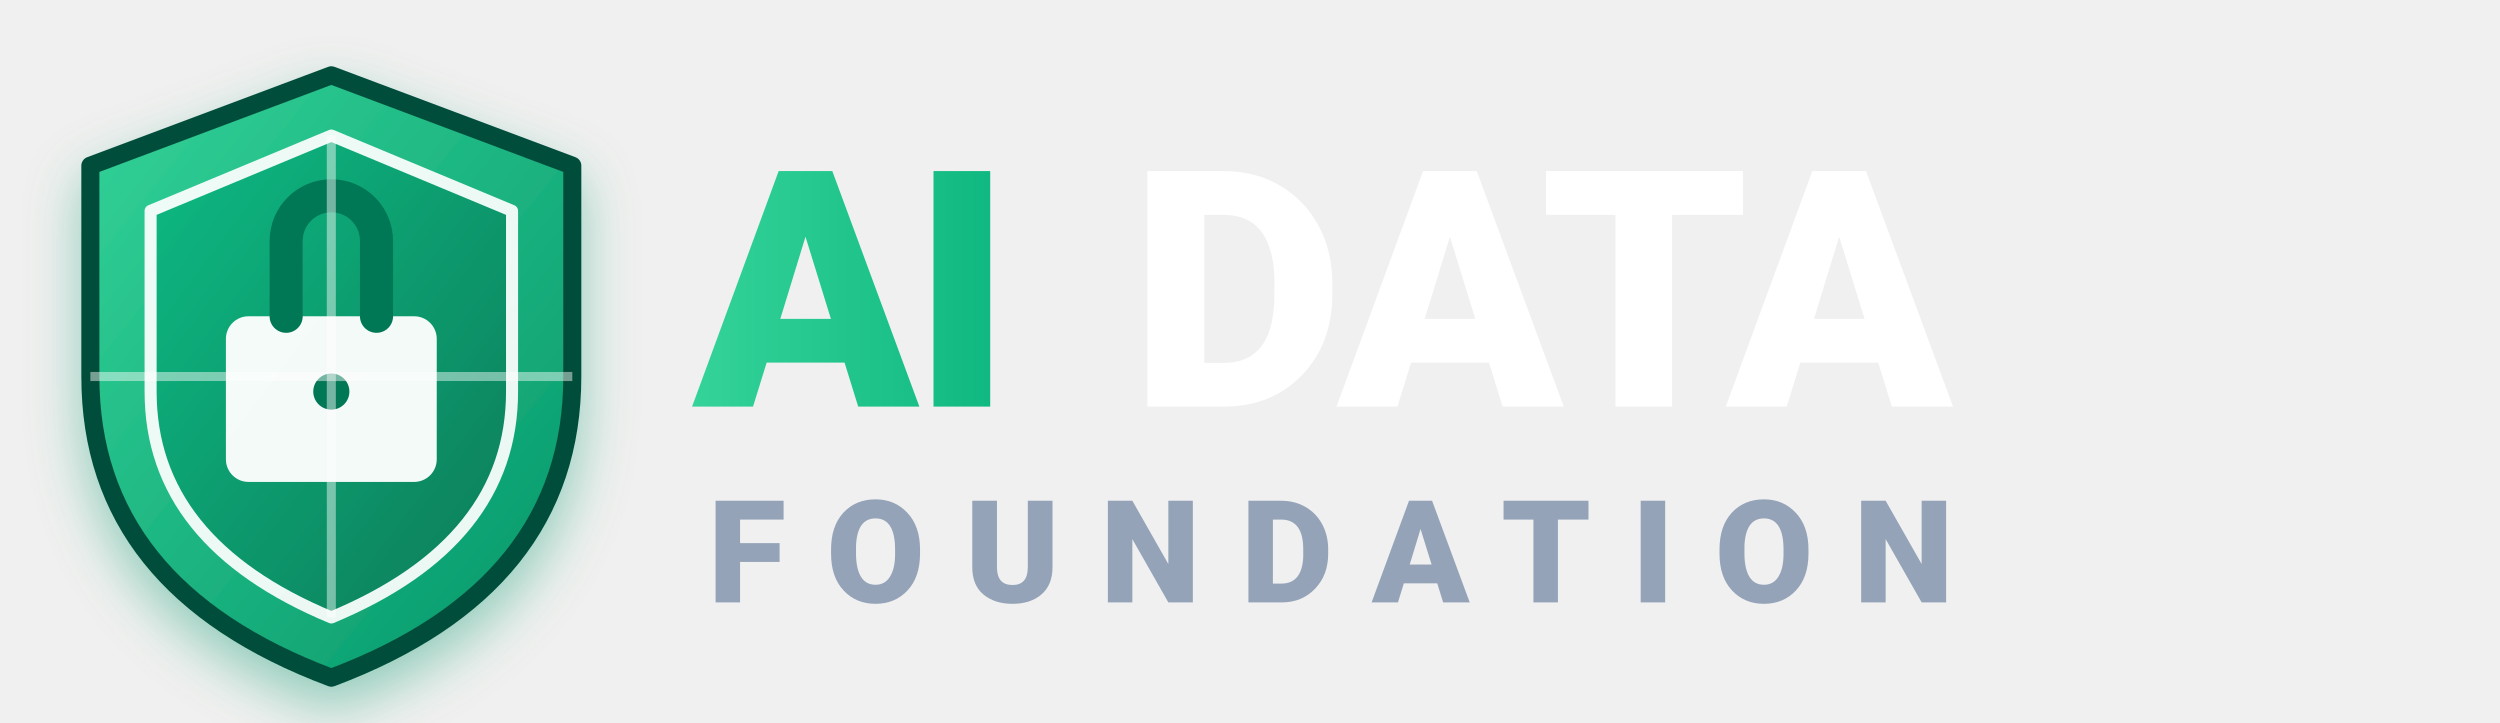
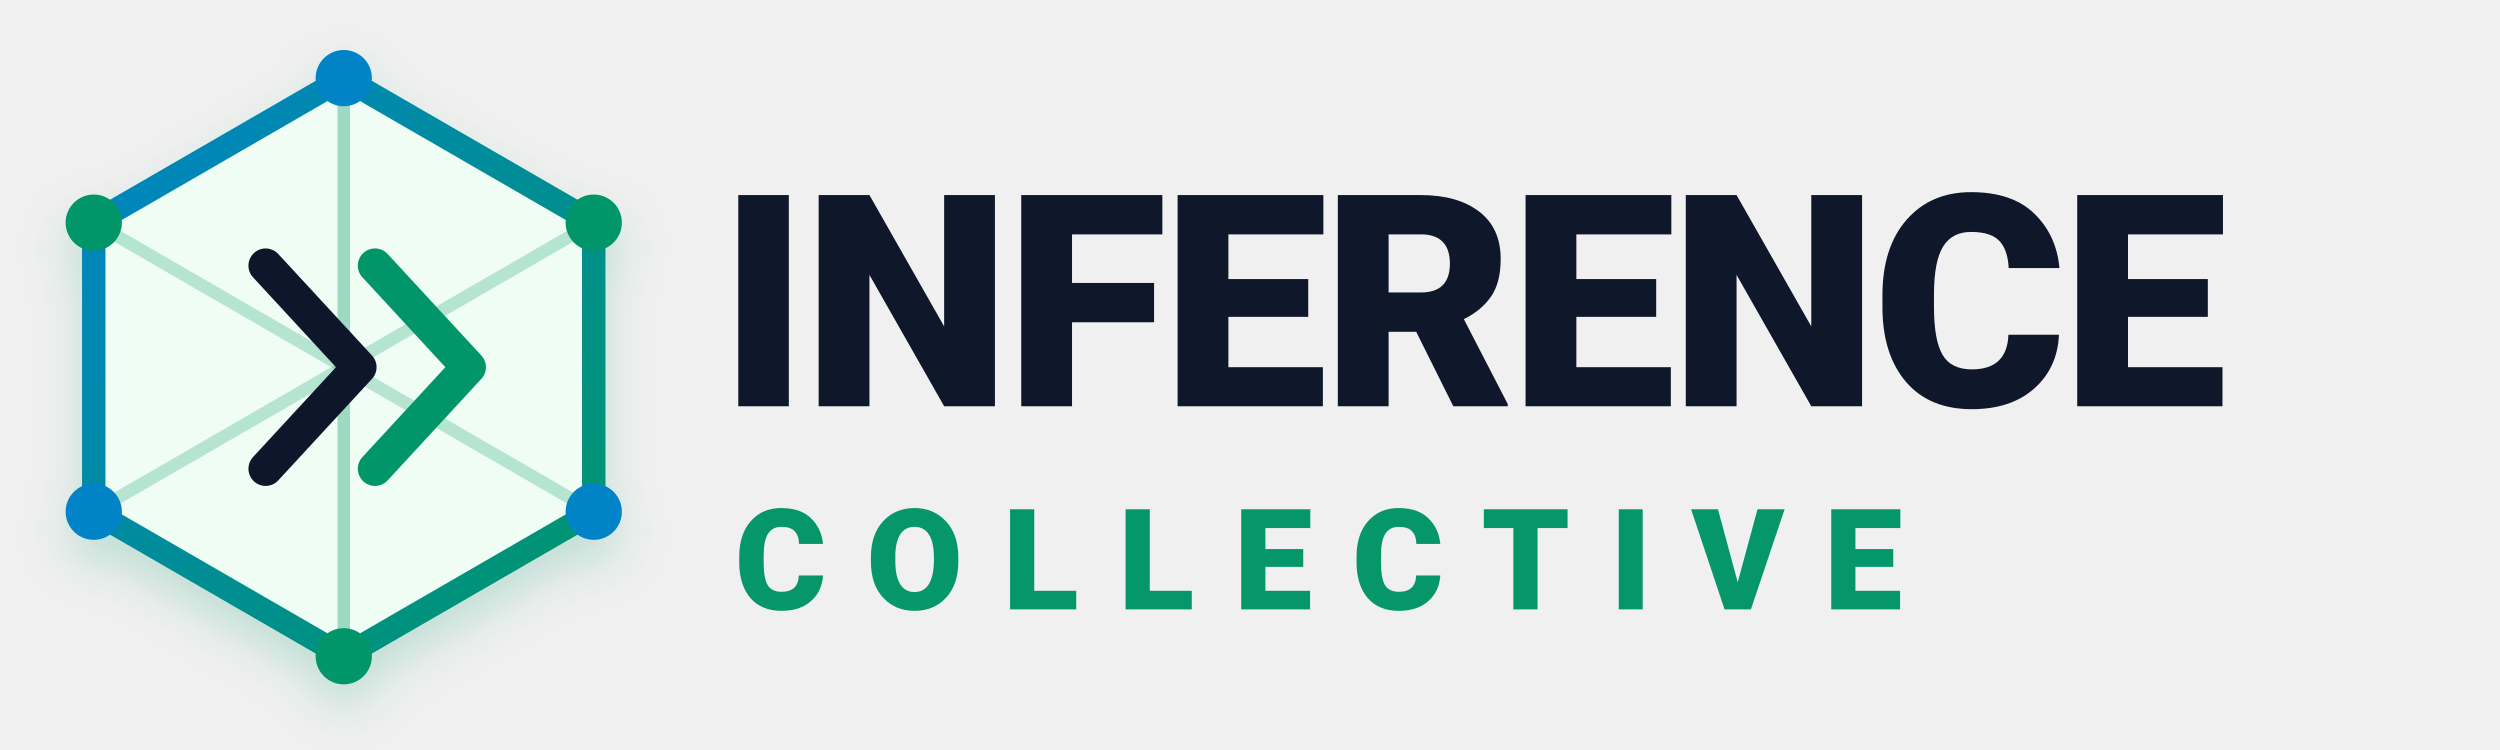
- <svg xmlns="http://www.w3.org/2000/svg" viewBox="0 0 166 48" fill="none">
+ <svg xmlns="http://www.w3.org/2000/svg" viewBox="0 0 160 48" fill="none">
  <defs>
-     <linearGradient id="secGradTop" x1="0%" y1="0%" x2="100%" y2="100%">
-       <stop offset="0%" stop-color="#34d399" />
+     <linearGradient id="icGradCyanLight" x1="0%" y1="0%" x2="100%" y2="100%">
+       <stop offset="0%" stop-color="#0284c7" />
      <stop offset="100%" stop-color="#059669" />
    </linearGradient>
-     <linearGradient id="secGradLeft" x1="0%" y1="0%" x2="100%" y2="100%">
-       <stop offset="0%" stop-color="#10b981" />
-       <stop offset="100%" stop-color="#047857" />
-     </linearGradient>
-     <linearGradient id="secGradAI" x1="0%" y1="0%" x2="100%" y2="0%">
-       <stop offset="0%" stop-color="#34d399" />
-       <stop offset="100%" stop-color="#10b981" />
-     </linearGradient>
-     <filter id="secGlow" x="-20%" y="-20%" width="140%" height="140%">
-       <feDropShadow dx="0" dy="1.5" stdDeviation="1.8" flood-color="#059669" flood-opacity="0.4" />
+     <filter id="icGlowLight" x="-20%" y="-20%" width="140%" height="140%">
+       <feDropShadow dx="0" dy="1.5" stdDeviation="1.5" flood-color="#059669" flood-opacity="0.2" />
    </filter>
  </defs>
-   <g transform="translate(2, 3)" filter="url(#secGlow)">
-     <path d="M20 2 L36 8 L36 22 Q36 36 20 42 Q4 36 4 22 L4 8 Z" fill="url(#secGradTop)" stroke="#064e3b" stroke-width="1.2" stroke-linejoin="round" />
-     <path d="M20 6 L32 11 L32 23 Q32 33 20 38 Q8 33 8 23 L8 11 Z" fill="url(#secGradLeft)" opacity="0.92" stroke="#ffffff" stroke-width="0.8" stroke-linejoin="round" />
-     <rect x="13" y="18" width="14" height="11" rx="1.5" fill="#ffffff" opacity="0.95" />
-     <path d="M17 18 V13 A3 3 0 0 1 23 13 V18" stroke="#047857" stroke-width="2.2" stroke-linecap="round" fill="none" />
-     <circle cx="20" cy="23" r="1.2" fill="#047857" />
-     <line x1="4" y1="22" x2="36" y2="22" stroke="#ffffff" stroke-width="0.6" opacity="0.45" />
-     <line x1="20" y1="6" x2="20" y2="38" stroke="#ffffff" stroke-width="0.6" opacity="0.45" />
+   <g transform="translate(2, 4)" filter="url(#icGlowLight)">
+     <polygon points="20,1 36,10.25 36,28.75 20,38 4,28.75 4,10.25" fill="#f0fdf4" stroke="url(#icGradCyanLight)" stroke-width="1.5" stroke-linejoin="round" />
+     <line x1="20" y1="1" x2="20" y2="38" stroke="#059669" stroke-width="0.8" opacity="0.35" />
+     <line x1="4" y1="10.25" x2="36" y2="28.75" stroke="#059669" stroke-width="0.8" opacity="0.25" />
+     <line x1="4" y1="28.75" x2="36" y2="10.25" stroke="#059669" stroke-width="0.8" opacity="0.25" />
+     <path d="M15 13 L21 19.5 L15 26" stroke="#0f172a" stroke-width="2.2" stroke-linecap="round" stroke-linejoin="round" fill="none" />
+     <path d="M22 13 L28 19.5 L22 26" stroke="#059669" stroke-width="2.2" stroke-linecap="round" stroke-linejoin="round" fill="none" />
+     <circle cx="20" cy="1" r="1.8" fill="#0284c7" />
+     <circle cx="36" cy="10.25" r="1.8" fill="#059669" />
+     <circle cx="36" cy="28.75" r="1.8" fill="#0284c7" />
+     <circle cx="20" cy="38" r="1.8" fill="#059669" />
+     <circle cx="4" cy="28.75" r="1.8" fill="#0284c7" />
+     <circle cx="4" cy="10.25" r="1.8" fill="#059669" />
  </g>
  <g transform="translate(46, 0)">
-     <text x="0" y="27" fill="url(#secGradAI)" font-family="system-ui, -apple-system, BlinkMacSystemFont, 'Segoe UI', Roboto, sans-serif" font-weight="900" font-size="22px" letter-spacing="-0.02em">AI</text>
-     <text x="29" y="27" fill="#ffffff" font-family="system-ui, -apple-system, BlinkMacSystemFont, 'Segoe UI', Roboto, sans-serif" font-weight="900" font-size="22px" letter-spacing="-0.01em">DATA</text>
-     <text x="1" y="40" fill="#94a3b8" font-family="system-ui, -apple-system, BlinkMacSystemFont, 'Segoe UI', Roboto, sans-serif" font-weight="800" font-size="9.5px" letter-spacing="0.28em">FOUNDATION</text>
+     <text x="0" y="26" fill="#0f172a" font-family="system-ui, -apple-system, BlinkMacSystemFont, 'Segoe UI', Roboto, sans-serif" font-weight="900" font-size="19px" letter-spacing="-0.02em">INFERENCE</text>
+     <text x="1" y="39" fill="#059669" font-family="system-ui, -apple-system, BlinkMacSystemFont, 'Segoe UI', Roboto, sans-serif" font-weight="800" font-size="9px" letter-spacing="0.28em">COLLECTIVE</text>
  </g>
</svg>
